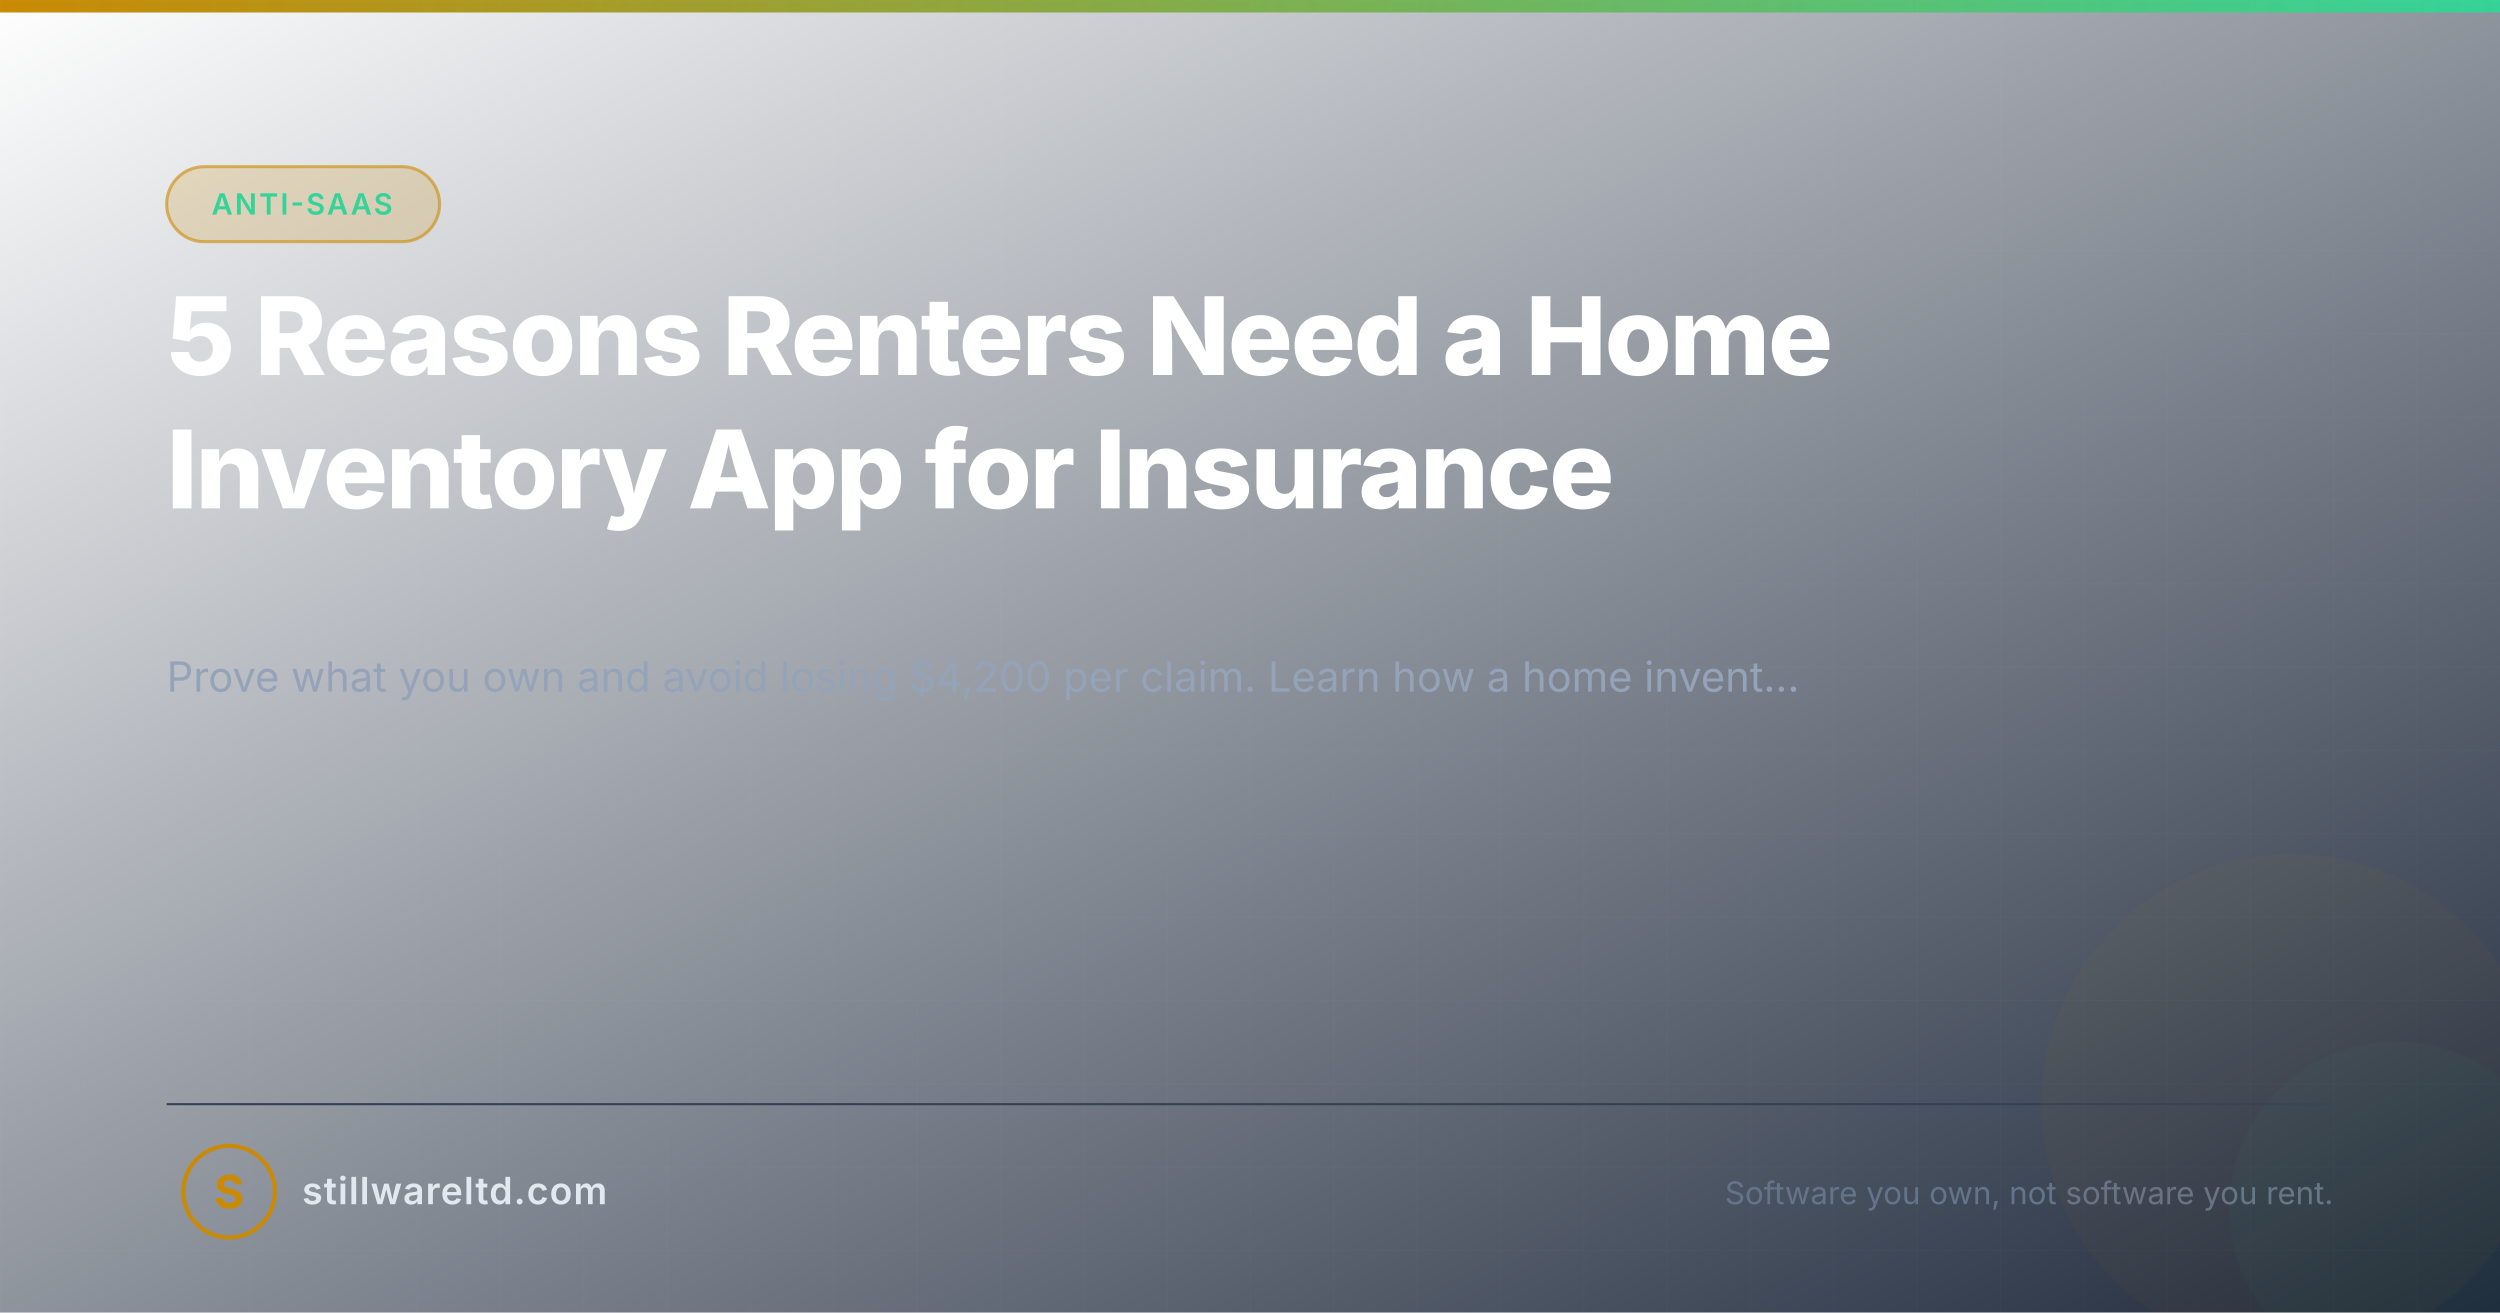
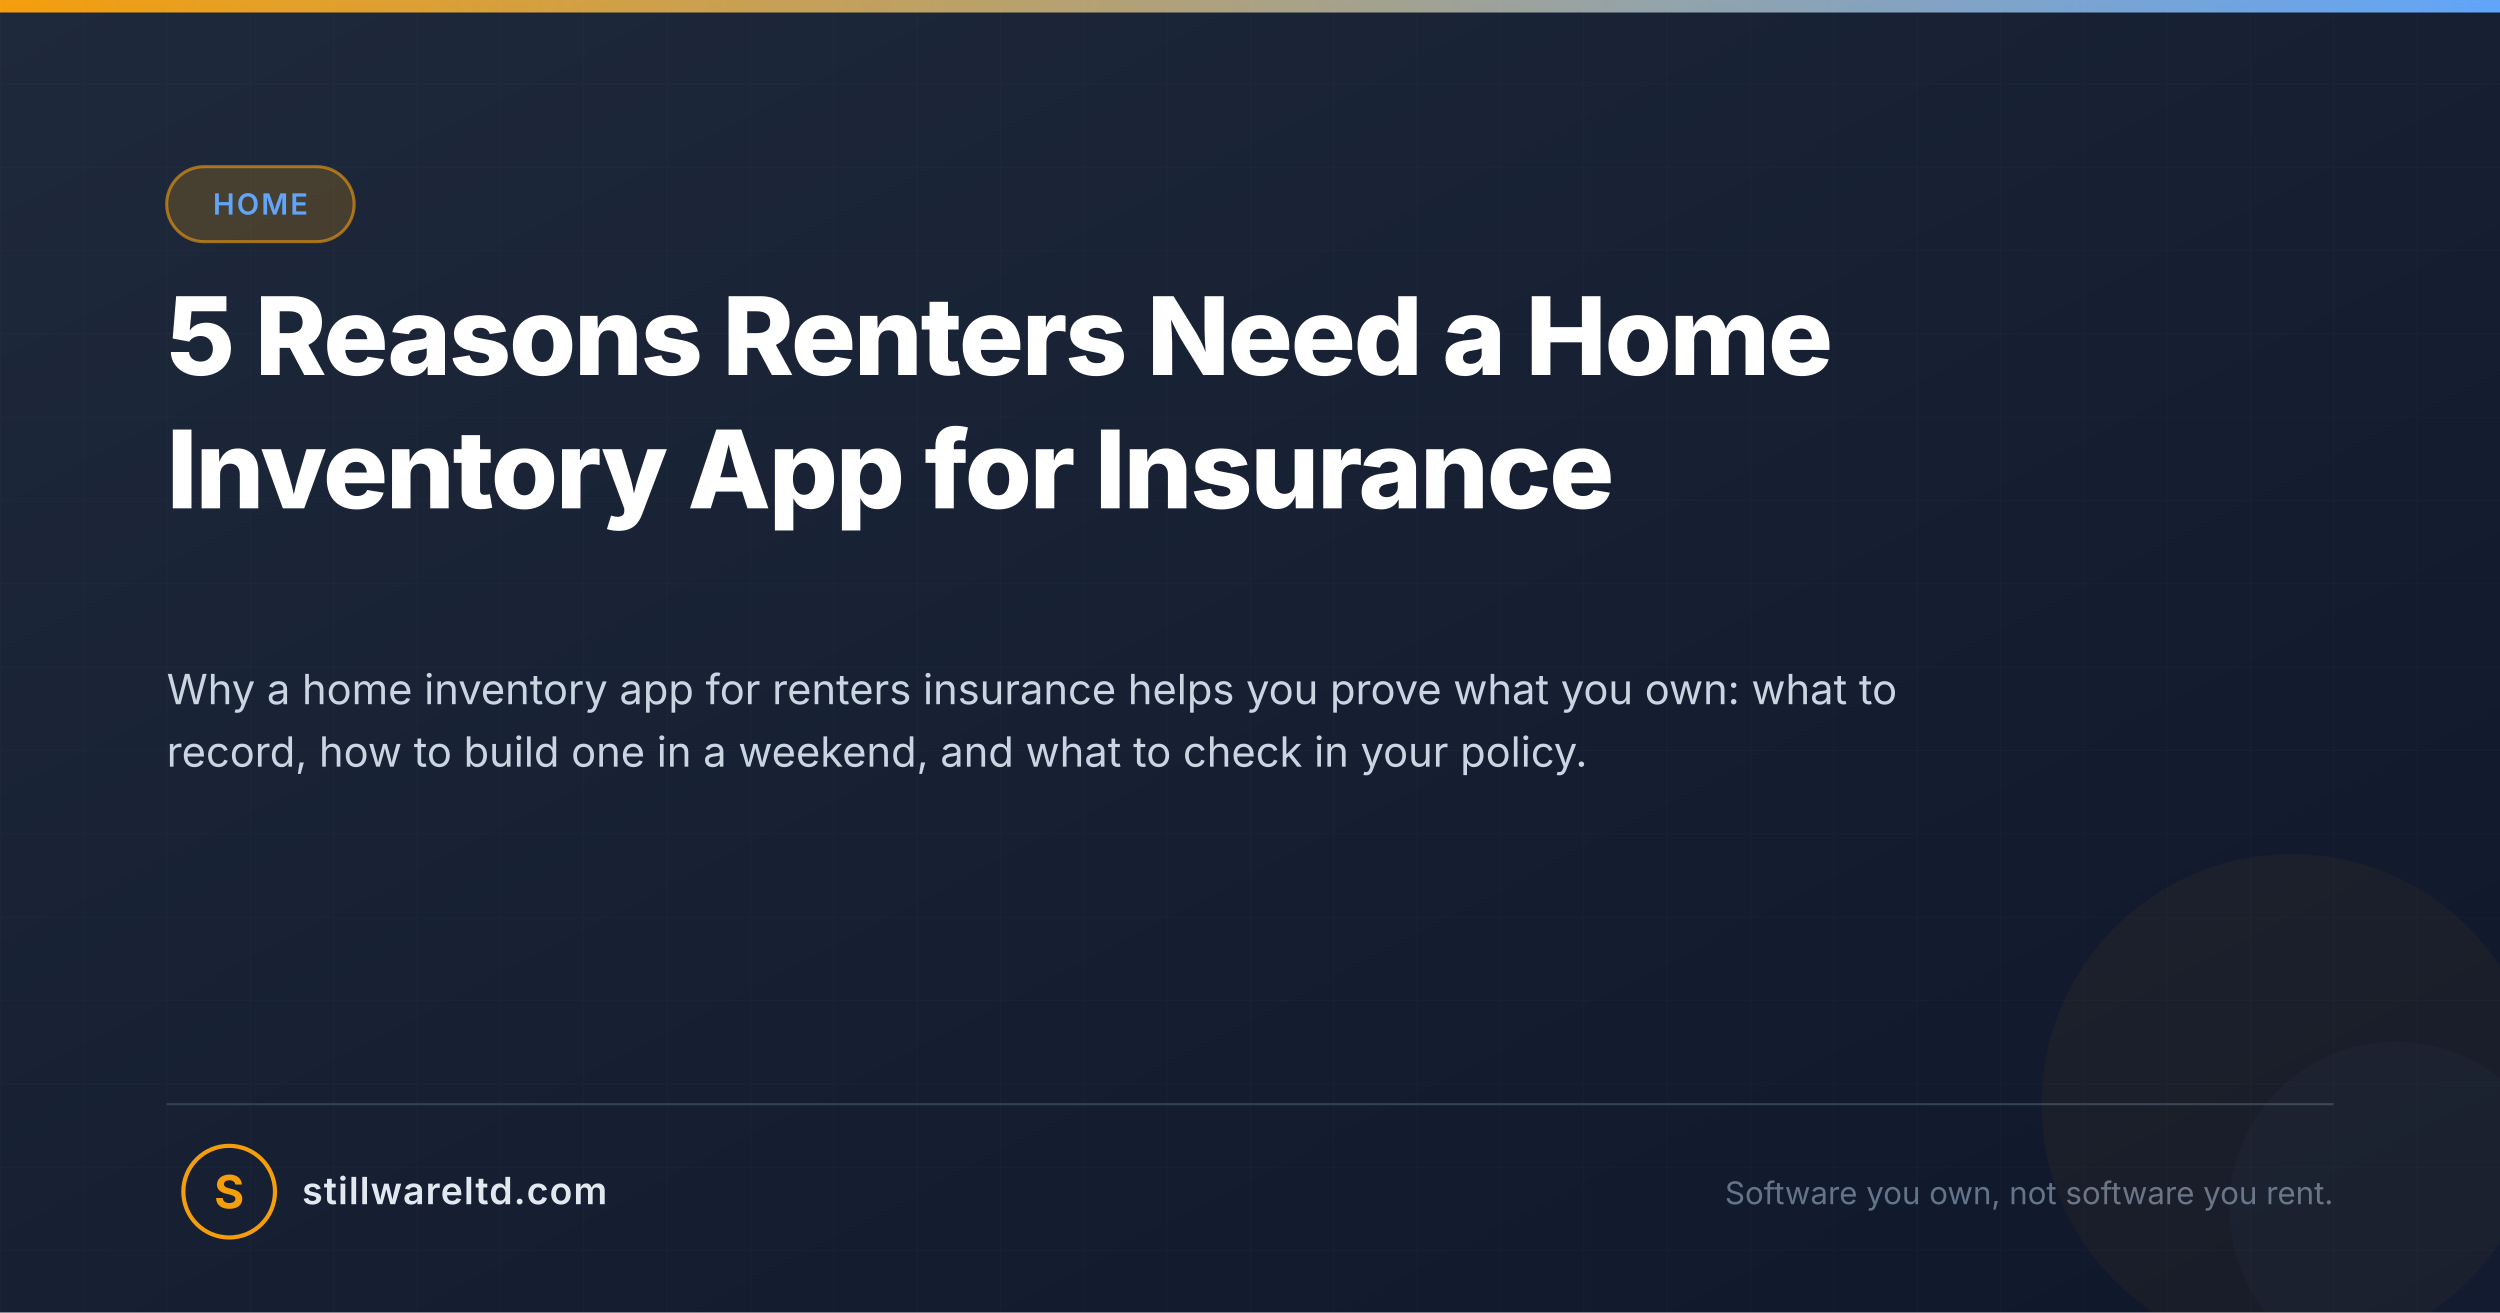
<svg xmlns="http://www.w3.org/2000/svg" viewBox="0 0 1200 630" width="1200" height="630">
  <defs>
    <linearGradient id="bgGrad" x1="0%" y1="0%" x2="100%" y2="100%">
-       <stop offset="0%" style="stop-color:#ffffff;stop-opacity:1" />
-       <stop offset="100%" style="stop-color:#1e293b;stop-opacity:1" />
+       <stop offset="0%" style="stop-color:#1e293b;stop-opacity:1" />
+       <stop offset="100%" style="stop-color:#0f172a;stop-opacity:1" />
    </linearGradient>
    <linearGradient id="accentGrad" x1="0%" y1="0%" x2="100%" y2="0%">
-       <stop offset="0%" style="stop-color:#ca8a04;stop-opacity:1" />
-       <stop offset="100%" style="stop-color:#34d399;stop-opacity:1" />
+       <stop offset="0%" style="stop-color:#f59e0b;stop-opacity:1" />
+       <stop offset="100%" style="stop-color:#60a5fa;stop-opacity:1" />
    </linearGradient>
  </defs>
  <style>
    text { font-family: Inter, system-ui, -apple-system, sans-serif; }
  </style>
  <rect width="1200" height="630" fill="url(#bgGrad)" />
  <rect width="1200" height="6" fill="url(#accentGrad)" />
  <pattern id="grid" width="40" height="40" patternUnits="userSpaceOnUse">
    <rect width="40" height="40" fill="none" />
    <path d="M 40 0 L 0 0 0 40" fill="none" stroke="#ffffff" stroke-width="0.3" opacity="0.05" />
  </pattern>
  <rect width="1200" height="630" fill="url(#grid)" />
-   <rect x="80" y="80" width="131" height="36" rx="18" fill="#ca8a04" opacity="0.2" />
-   <rect x="80" y="80" width="131" height="36" rx="18" fill="none" stroke="#ca8a04" stroke-width="1.5" opacity="0.6" />
-   <text x="145" y="103" text-anchor="middle" font-size="14" font-weight="600" fill="#34d399" letter-spacing="1">ANTI-SAAS</text>
+   <rect x="80" y="80" width="90" height="36" rx="18" fill="#f59e0b" opacity="0.2" />
+   <rect x="80" y="80" width="90" height="36" rx="18" fill="none" stroke="#f59e0b" stroke-width="1.5" opacity="0.6" />
+   <text x="125" y="103" text-anchor="middle" font-size="14" font-weight="600" fill="#60a5fa" letter-spacing="1">HOME</text>
  <text x="80" y="180" font-size="52" font-weight="800" fill="#ffffff" letter-spacing="-1">5 Reasons Renters Need a Home</text>
  <text x="80" y="244" font-size="52" font-weight="800" fill="#ffffff" letter-spacing="-1">Inventory App for Insurance</text>
-   <text x="80" y="332" font-size="20" fill="#94a3b8" font-weight="400">
-     Prove what you own and avoid losing $4,200 per claim. Learn how a home invent...
-   </text>
+   <text x="80" y="338" font-size="20" fill="#cbd5e1" font-weight="400">Why a home inventory app for renters insurance helps you prove what you own: what to</text>
+   <text x="80" y="368" font-size="20" fill="#cbd5e1" font-weight="400">record, how to build one in a weekend, and what to check in your policy.</text>
  <line x1="80" y1="530" x2="1120" y2="530" stroke="#334155" stroke-width="1" />
-   <circle cx="110" cy="572" r="22" fill="none" stroke="#ca8a04" stroke-width="2" />
-   <text x="110" y="580" text-anchor="middle" font-size="22" font-weight="700" fill="#ca8a04">S</text>
+   <circle cx="110" cy="572" r="22" fill="none" stroke="#f59e0b" stroke-width="2" />
+   <text x="110" y="580" text-anchor="middle" font-size="22" font-weight="700" fill="#f59e0b">S</text>
  <text x="145" y="578" font-size="18" font-weight="600" fill="#e2e8f0" letter-spacing="0.5">stillwareltd.com</text>
  <text x="1120" y="578" text-anchor="end" font-size="15" fill="#64748b" font-weight="400">Software you own, not software you rent.</text>
-   <circle cx="1100" cy="530" r="120" fill="#ca8a04" opacity="0.04" />
-   <circle cx="1150" cy="580" r="80" fill="#34d399" opacity="0.03" />
+   <circle cx="1100" cy="530" r="120" fill="#f59e0b" opacity="0.04" />
+   <circle cx="1150" cy="580" r="80" fill="#60a5fa" opacity="0.03" />
</svg>
